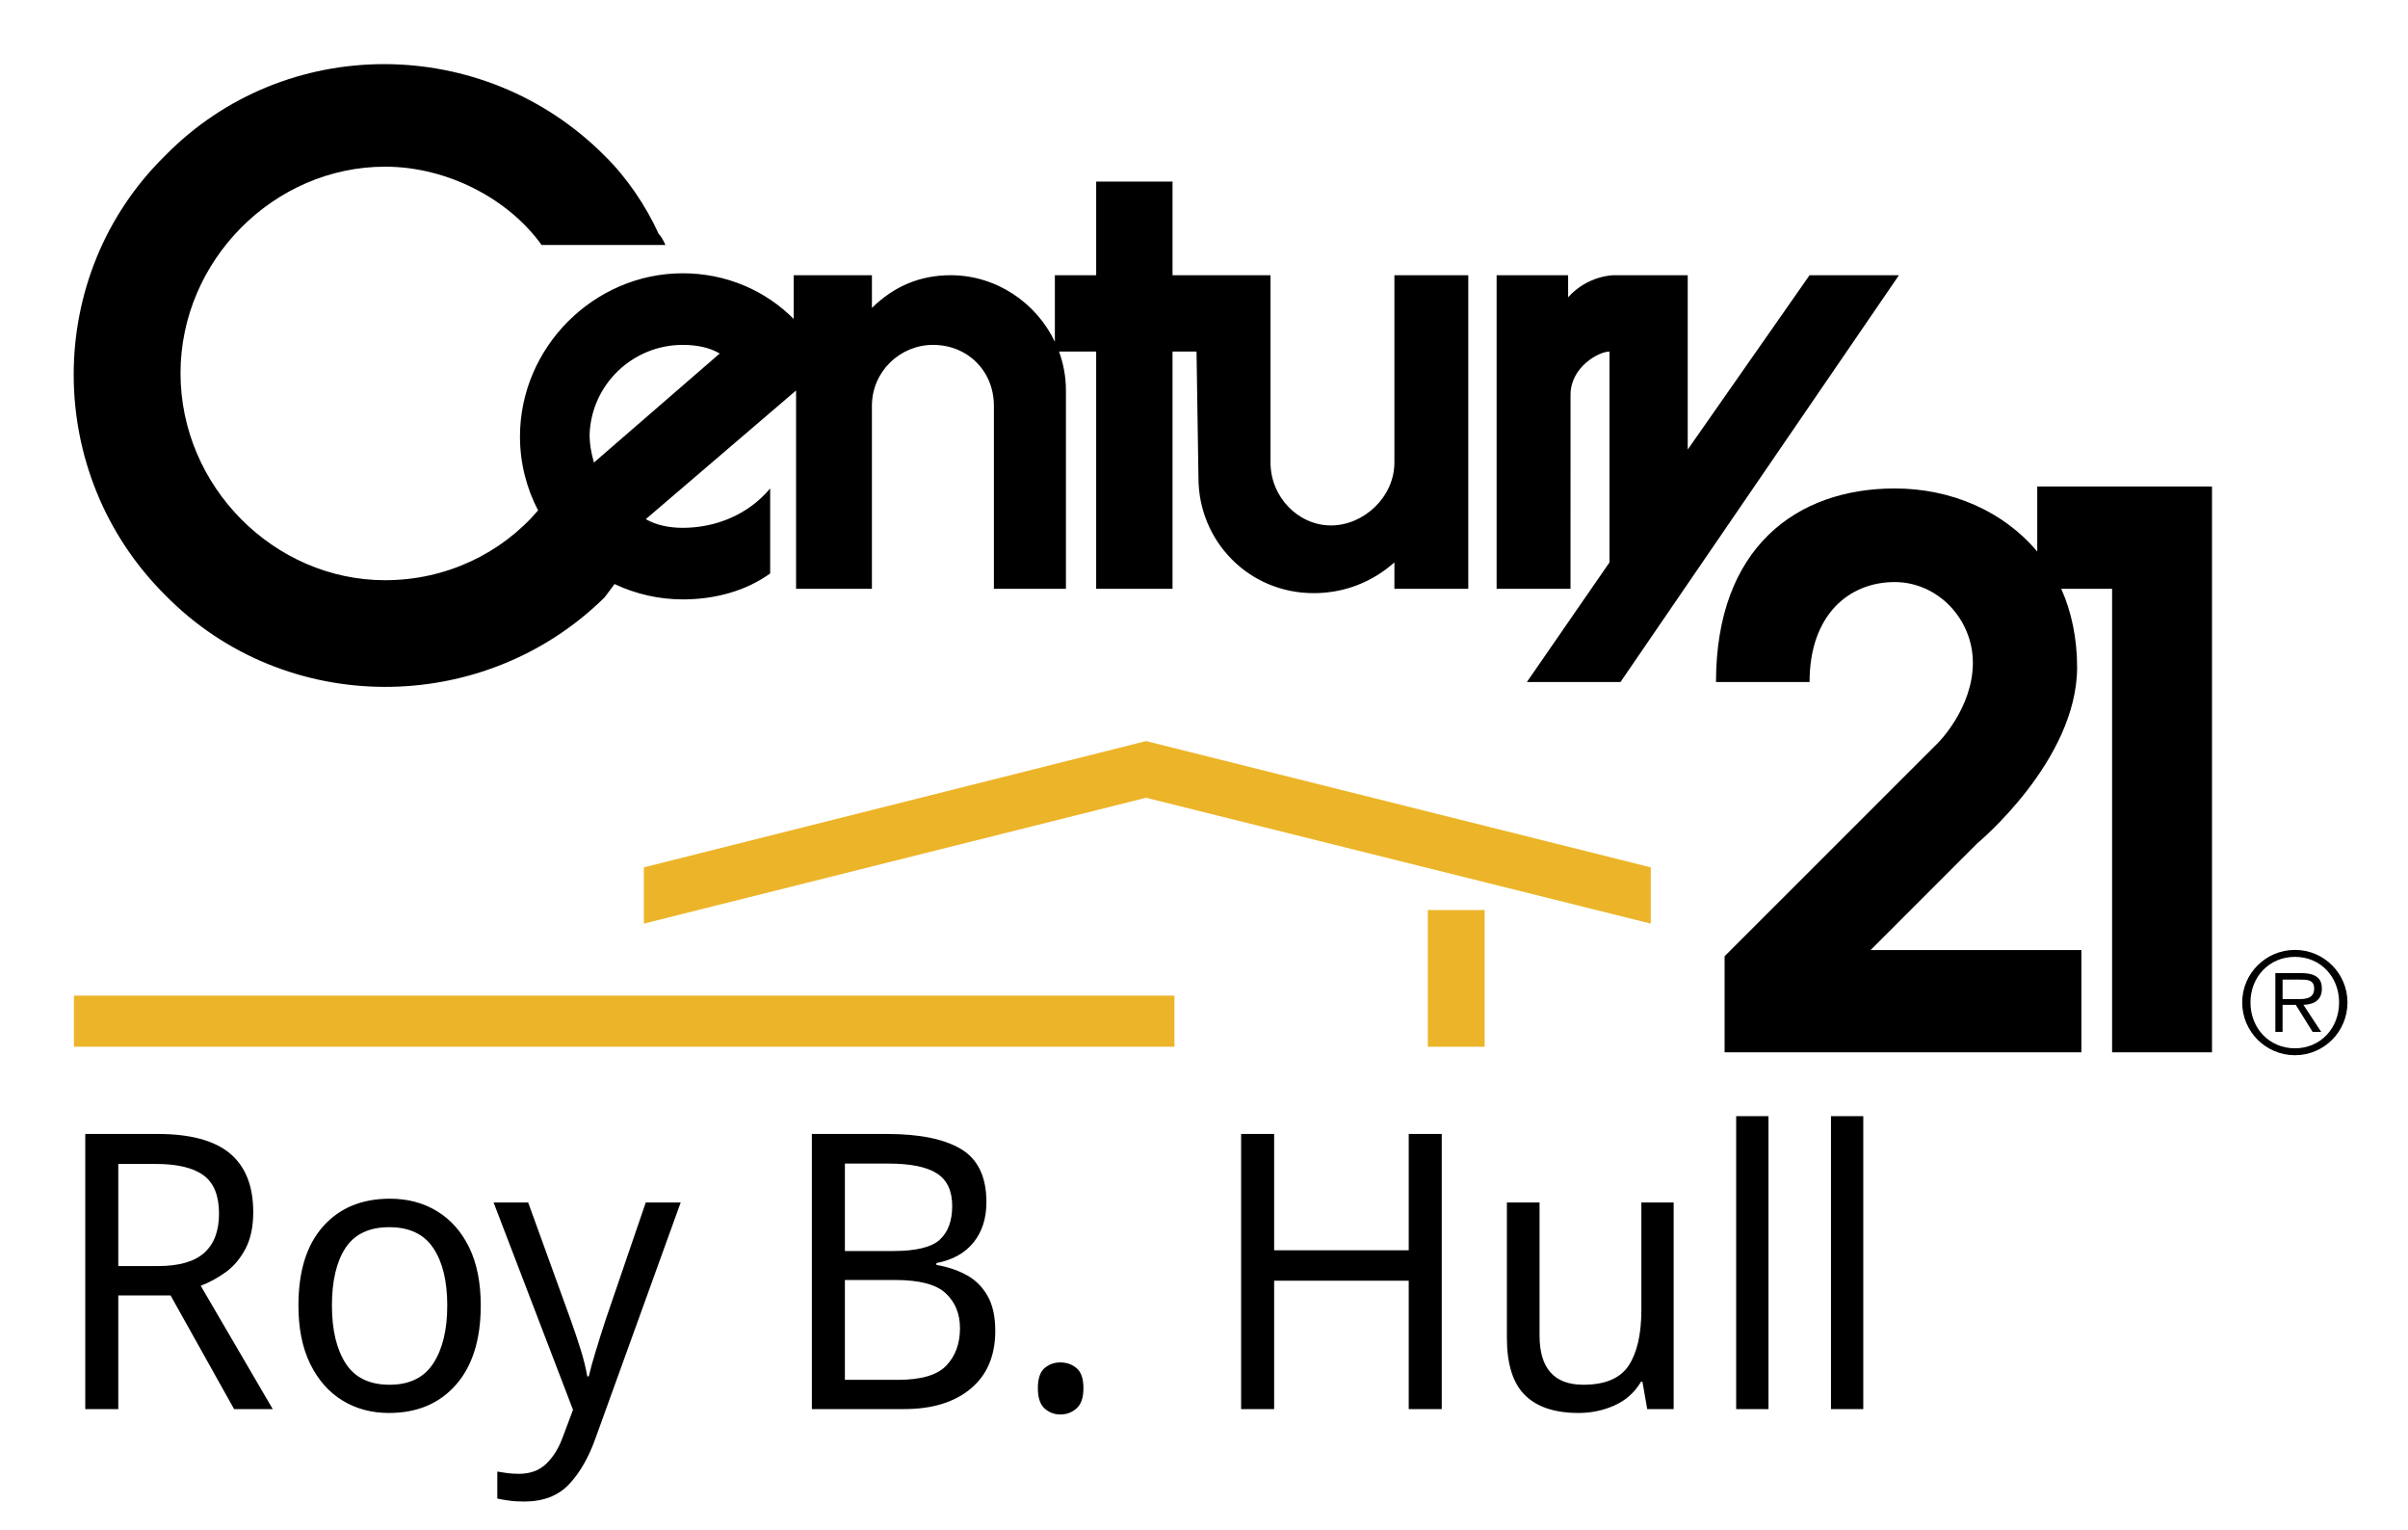
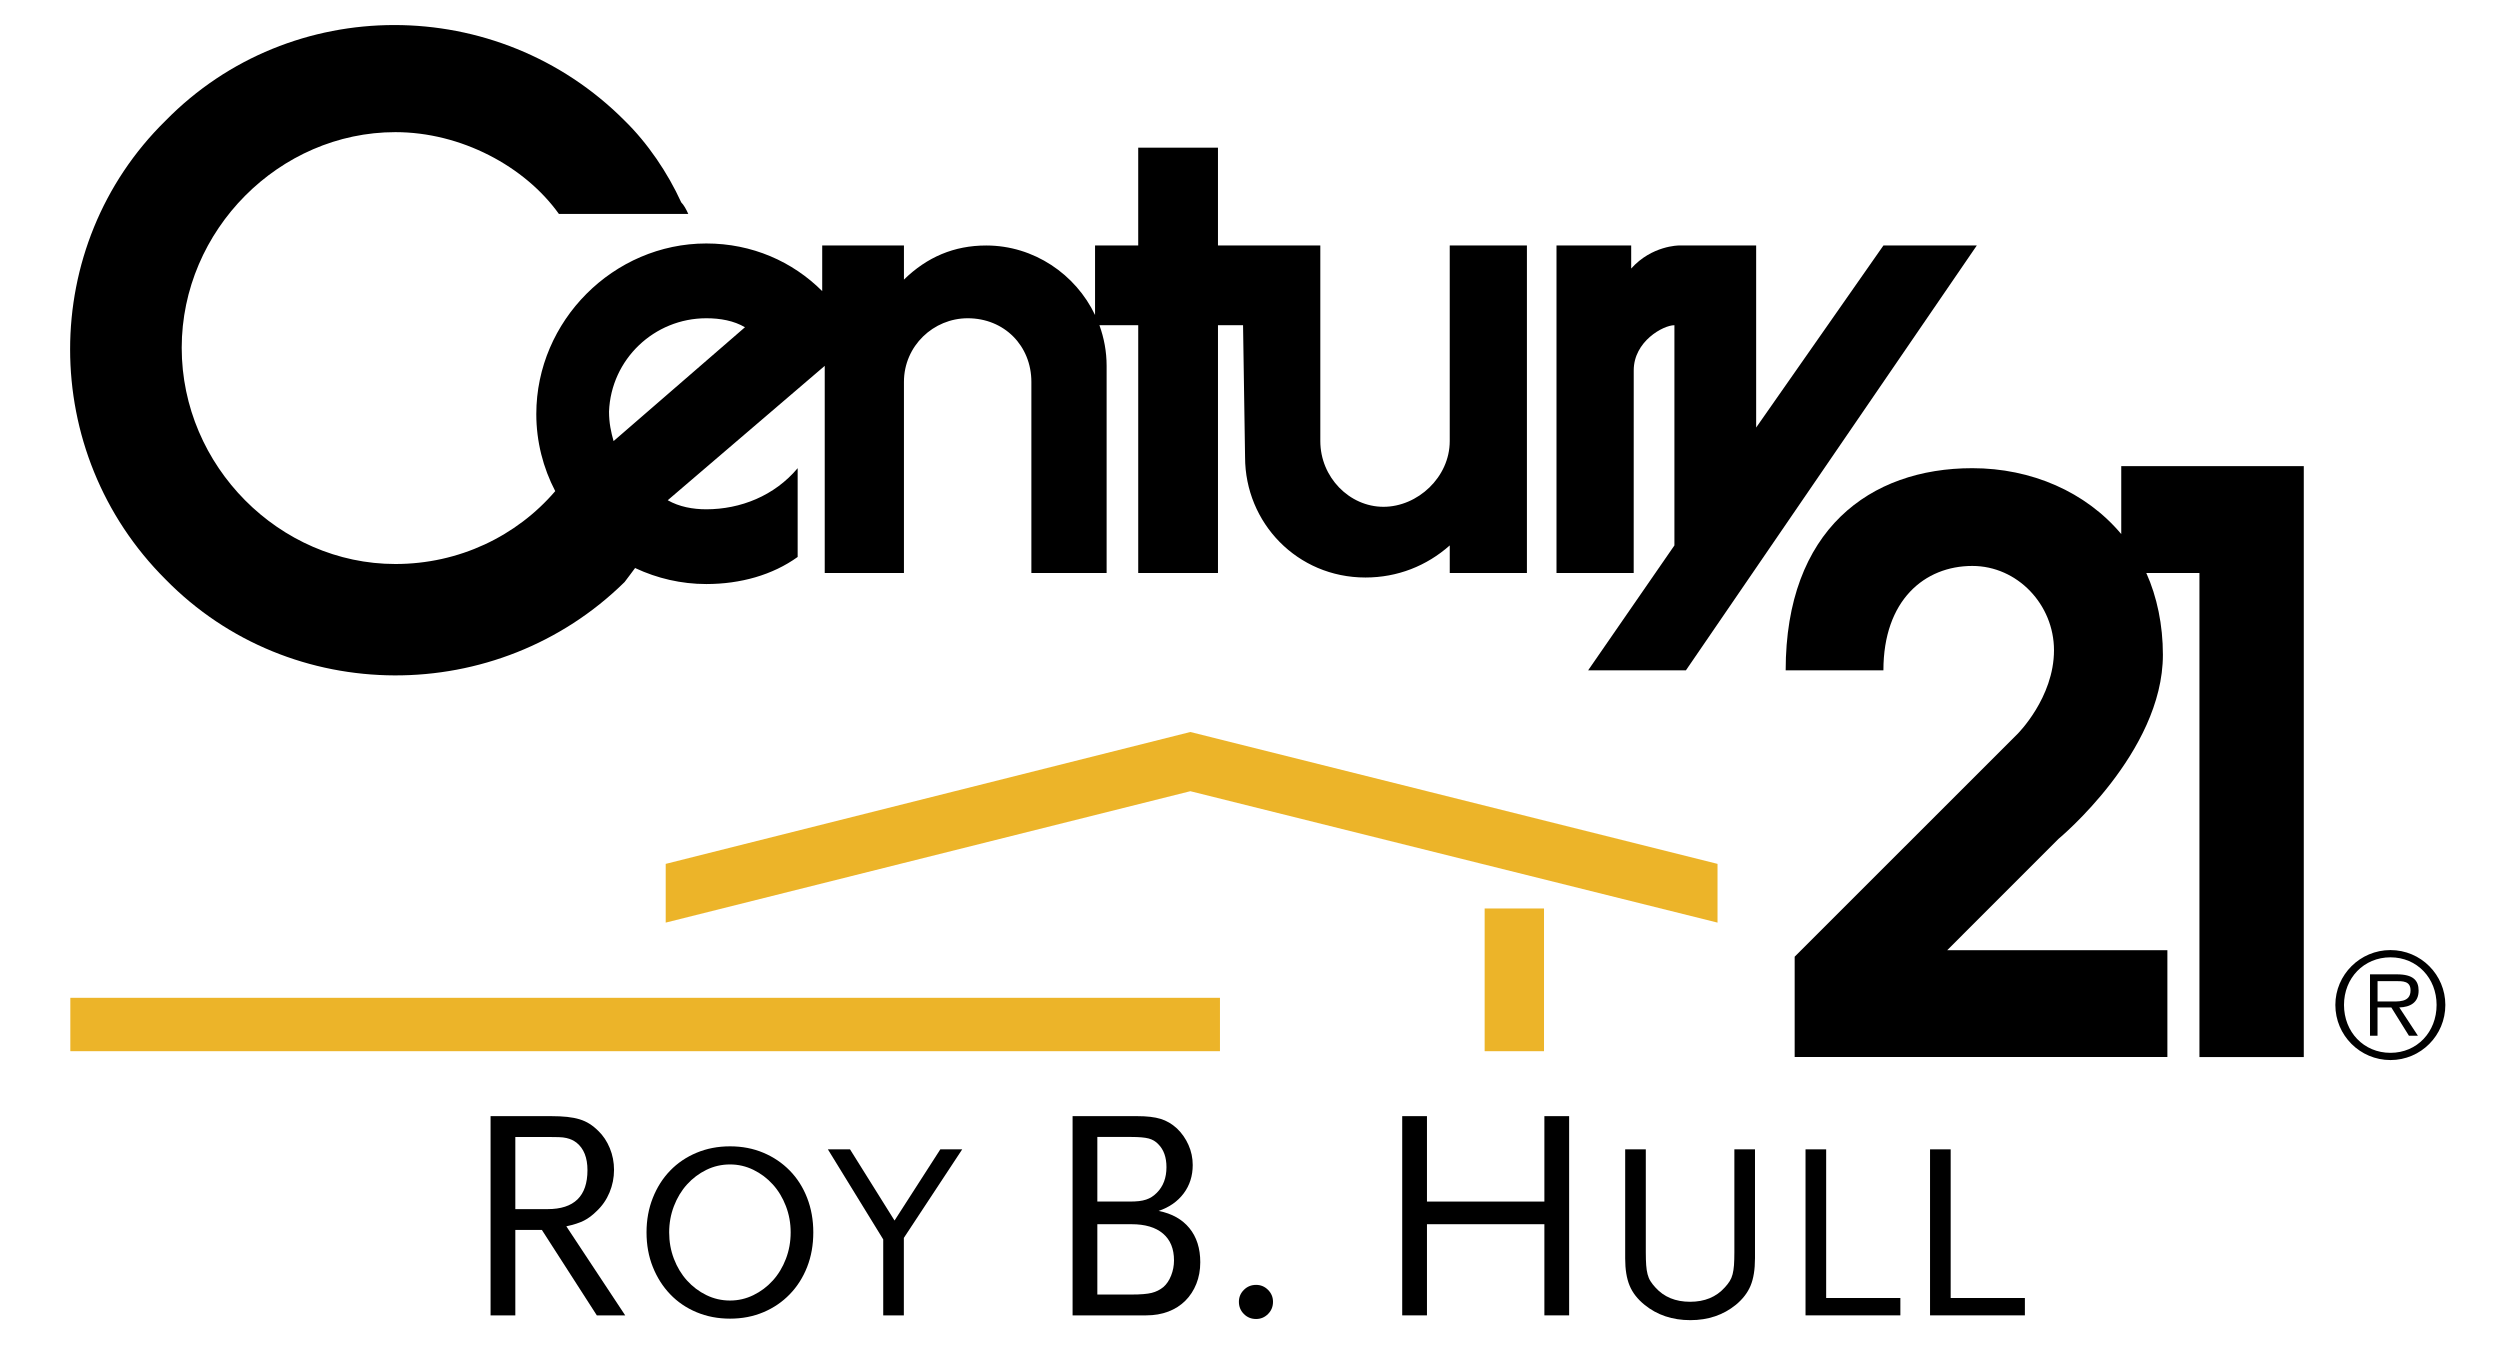
- <svg xmlns="http://www.w3.org/2000/svg" version="1.1" id="Layer_1" x="0px" y="0px" width="300px" height="190.5px" viewBox="0 0 300 190.5" enable-background="new 0 0 300 190.5" xml:space="preserve">
+ <svg xmlns="http://www.w3.org/2000/svg" version="1.1" id="Layer_1" x="0px" y="0px" width="298.158px" height="161.875px" viewBox="0 0 298.158 161.875" enable-background="new 0 0 298.158 161.875" xml:space="preserve">
  <g id="Layer_2">
</g>
  <g id="Layer_1_1_">
    <g>
-       <rect x="177.885" y="113.348" fill="#ECB429" width="7.08" height="17.021" />
-       <rect x="9.209" y="124.002" fill="#ECB429" width="137.108" height="6.366" />
+       <rect x="177.064" y="108.348" fill="#ECB429" width="7.08" height="17.021" />
+       <rect x="8.388" y="119.002" fill="#ECB429" width="137.108" height="6.366" />
    </g>
-     <polyline fill="#ECB429" points="80.216,108.029 80.216,115.034 142.784,99.361 205.659,115.034 205.659,108.029 142.784,92.3    80.216,108.029  " />
+     <polyline fill="#ECB429" points="79.395,103.029 79.395,110.034 141.963,94.361 204.838,110.034 204.838,103.029 141.963,87.3    79.395,103.029  " />
    <g>
-       <path d="M195.664,49.17c0-3.468,3.529-5.385,4.852-5.385v26.264l-10.291,14.898h11.662l34.693-50.67h-11.135l-15.18,21.713V34.277    h-9.218c0,0-3.229,0-5.683,2.749v-2.749h-8.909v39.059h9.207L195.664,49.17" />
-       <path d="M253.812,68.701c-4.223-5.041-10.72-7.864-17.763-7.864c-12.216,0-22.261,7.357-22.261,24.11h11.656    c0-8.381,4.919-12.451,10.604-12.451c5.379,0,9.742,4.613,9.742,10.054c0,5.683-4.363,9.992-4.363,9.992l-26.568,26.556v11.963    h44.451v-12.736H233.05l13.28-13.284c0,0,12.447-10.288,12.447-21.953c0-3.563-0.706-6.921-1.965-9.721l-0.035-0.029h6.359v57.724    h12.447V60.596h-21.773v8.105" />
-       <path d="M285.915,130.564c-3.198,0-5.541-2.492-5.541-5.713c0-3.187,2.343-5.675,5.541-5.675c3.185,0,5.501,2.488,5.501,5.675    C291.416,128.072,289.098,130.564,285.915,130.564 M285.915,118.309c-3.625,0-6.573,2.94-6.573,6.545    c0,3.633,2.948,6.572,6.573,6.572s6.545-2.939,6.545-6.572C292.459,121.249,289.54,118.309,285.915,118.309z" />
-       <path d="M285.741,124.434h-1.365v-2.424h2.095c0.903,0,1.838-0.027,1.838,1.108C288.309,124.609,286.779,124.434,285.741,124.434     M289.271,123.145c0-1.222-0.658-1.944-2.592-1.944h-3.205v7.321h0.9v-3.371h1.645l2.098,3.371h1.07l-2.215-3.371    C288.266,125.109,289.271,124.574,289.271,123.145z" />
-       <path d="M85.058,42.956c1.677,0,3.294,0.297,4.61,1.072L73.997,57.607c-0.301-1.076-0.542-2.149-0.542-3.526    C73.696,47.854,78.841,42.956,85.058,42.956 M75.31,74.416c0.489-0.631,0.878-1.173,1.264-1.688l0.038,0.039    c2.58,1.205,5.447,1.888,8.447,1.888c4.069,0,7.899-1.076,10.892-3.23V60.837c-2.754,3.291-6.823,4.903-10.892,4.903    c-1.613,0-3.23-0.297-4.604-1.079l18.724-16.028v24.703h9.448V50.55c0-4.313,3.535-7.594,7.604-7.594    c4.364,0,7.594,3.281,7.594,7.594v22.786h8.974V48.633c0-1.695-0.307-3.327-0.86-4.848h4.628v29.551h9.512V43.785h2.99    l0.241,15.736c0,7.836,6.217,14.355,14.355,14.355c3.824,0,7.294-1.38,10.056-3.827v3.287h9.204V34.277h-9.204v23.33    c0,4.309-3.832,7.836-7.902,7.836c-4.063,0-7.533-3.527-7.533-7.836v-23.33H146.08V22.614h-9.512v11.664h-5.148v8.29    c-2.314-4.862-7.301-8.29-12.979-8.29c-3.826,0-7.057,1.376-9.813,4.068v-4.068H98.88v5.441    c-3.531-3.531-8.376-5.682-13.822-5.682c-11.062,0-20.277,9.217-20.277,20.342c0,3.292,0.815,6.423,2.258,9.195    c-4.61,5.375-11.475,8.691-19.065,8.691c-13.821,0-25.484-11.667-25.484-25.783c0-14.059,11.663-25.722,25.484-25.722    c7.833,0,15.432,4.065,19.5,9.751h15.429c-0.237-0.538-0.538-1.08-0.839-1.376c-1.611-3.534-4-7.062-6.755-9.754    c-15.135-15.192-39.837-15.192-54.732,0c-15.194,14.897-15.194,39.603,0,54.732C35.473,89.312,60.175,89.312,75.31,74.416z" />
+       <path d="M194.844,44.17c0-3.468,3.529-5.385,4.852-5.385v26.264l-10.291,14.898h11.662l34.693-50.67h-11.135l-15.18,21.713V29.277    h-9.219c0,0-3.229,0-5.685,2.749v-2.749h-8.908v39.059h9.207L194.844,44.17" />
+       <path d="M252.992,63.701c-4.225-5.041-10.721-7.864-17.764-7.864c-12.217,0-22.263,7.357-22.263,24.11h11.656    c0-8.381,4.92-12.451,10.604-12.451c5.379,0,9.741,4.613,9.741,10.054c0,5.683-4.362,9.992-4.362,9.992l-26.566,26.556v11.963    h44.451v-12.734h-26.262l13.28-13.284c0,0,12.447-10.288,12.447-21.953c0-3.563-0.707-6.921-1.965-9.721l-0.035-0.029h6.358    v57.726h12.445V55.596h-21.77v8.105" />
+       <path d="M285.094,125.564c-3.197,0-5.541-2.492-5.541-5.713c0-3.188,2.344-5.677,5.541-5.677c3.186,0,5.502,2.488,5.502,5.677    C290.596,123.072,288.277,125.564,285.094,125.564 M285.094,113.309c-3.625,0-6.572,2.94-6.572,6.545    c0,3.633,2.947,6.572,6.572,6.572s6.545-2.939,6.545-6.572C291.639,116.249,288.719,113.309,285.094,113.309z" />
+       <path d="M284.92,119.434h-1.365v-2.424h2.096c0.902,0,1.839-0.027,1.839,1.108C287.488,119.609,285.959,119.434,284.92,119.434     M288.451,118.145c0-1.222-0.658-1.942-2.592-1.942h-3.205v7.319h0.897v-3.371h1.646l2.098,3.371h1.07l-2.216-3.371    C287.445,120.109,288.451,119.574,288.451,118.145z" />
+       <path d="M84.238,37.956c1.677,0,3.294,0.297,4.609,1.072L73.176,52.607c-0.301-1.076-0.542-2.149-0.542-3.526    C72.875,42.854,78.02,37.956,84.238,37.956 M74.49,69.416c0.488-0.631,0.878-1.173,1.264-1.688l0.038,0.039    c2.58,1.205,5.447,1.888,8.447,1.888c4.068,0,7.898-1.076,10.892-3.23V55.837c-2.754,3.291-6.823,4.903-10.892,4.903    c-1.613,0-3.23-0.297-4.604-1.079L98.36,43.633v24.703h9.447V45.55c0-4.313,3.535-7.594,7.604-7.594    c4.364,0,7.594,3.281,7.594,7.594v22.786h8.974V43.633c0-1.695-0.307-3.327-0.859-4.848h4.628v29.551h9.512V38.785h2.99    l0.241,15.736c0,7.836,6.217,14.355,14.354,14.355c3.823,0,7.295-1.38,10.057-3.827v3.287h9.203V29.277H172.9v23.33    c0,4.309-3.832,7.836-7.902,7.836c-4.062,0-7.533-3.527-7.533-7.836v-23.33h-12.206V17.614h-9.512v11.664h-5.148v8.29    c-2.313-4.862-7.301-8.29-12.979-8.29c-3.826,0-7.058,1.376-9.813,4.068v-4.068h-9.748v5.441    c-3.53-3.531-8.376-5.682-13.821-5.682c-11.062,0-20.277,9.217-20.277,20.342c0,3.292,0.815,6.423,2.258,9.195    c-4.609,5.375-11.475,8.691-19.064,8.691c-13.821,0-25.484-11.667-25.484-25.783c0-14.059,11.663-25.722,25.484-25.722    c7.833,0,15.432,4.065,19.5,9.751h15.429c-0.237-0.538-0.538-1.08-0.839-1.376c-1.611-3.534-4-7.062-6.755-9.754    c-15.136-15.192-39.837-15.192-54.732,0c-15.194,14.897-15.194,39.603,0,54.732C34.653,84.312,59.354,84.312,74.49,69.416z" />
    </g>
  </g>
-   <text transform="matrix(0.9539 0 0 1 6.1816 175.5)" font-family="'Arial-Black'" font-size="48">Roy B. Hull</text>
+   <g>
+     <path d="M71.179,156.875l-6.552-10.188h-3.168v10.188h-2.952v-23.76h7.236c0.72,0,1.355,0.03,1.908,0.09   c0.552,0.061,1.044,0.156,1.476,0.288s0.828,0.312,1.188,0.54c0.36,0.229,0.708,0.51,1.044,0.846   c0.576,0.553,1.032,1.236,1.368,2.052c0.336,0.816,0.504,1.681,0.504,2.593c0,0.936-0.18,1.836-0.54,2.699   c-0.36,0.864-0.876,1.608-1.548,2.232c-0.48,0.48-0.978,0.853-1.494,1.116s-1.218,0.492-2.106,0.684l7.02,10.62H71.179z    M70.063,139.559c0-1.487-0.432-2.579-1.296-3.275c-0.192-0.145-0.378-0.258-0.558-0.342s-0.396-0.156-0.648-0.217   c-0.252-0.06-0.558-0.096-0.918-0.107s-0.804-0.019-1.332-0.019h-3.852v8.604h3.852C68.479,144.203,70.063,142.655,70.063,139.559z   " />
+     <path d="M96.997,146.975c0,1.5-0.245,2.876-0.735,4.125c-0.49,1.251-1.18,2.336-2.07,3.256c-0.89,0.92-1.94,1.635-3.15,2.145   c-1.21,0.51-2.535,0.765-3.975,0.765s-2.771-0.255-3.99-0.765c-1.22-0.51-2.271-1.225-3.15-2.145c-0.88-0.92-1.57-2.005-2.07-3.256   c-0.5-1.249-0.75-2.625-0.75-4.125c0-1.479,0.25-2.85,0.75-4.109c0.5-1.26,1.189-2.345,2.07-3.255c0.88-0.91,1.93-1.62,3.15-2.13   c1.219-0.511,2.55-0.766,3.99-0.766s2.765,0.255,3.975,0.766c1.21,0.51,2.26,1.22,3.15,2.13c0.89,0.91,1.58,1.995,2.07,3.255   S96.997,145.495,96.997,146.975z M94.297,146.975c0-1.1-0.19-2.145-0.57-3.135c-0.38-0.99-0.9-1.85-1.56-2.58   c-0.66-0.729-1.43-1.31-2.31-1.74c-0.88-0.43-1.811-0.645-2.79-0.645c-1,0-1.94,0.215-2.82,0.645c-0.88,0.431-1.65,1.011-2.31,1.74   c-0.66,0.73-1.18,1.59-1.56,2.58c-0.38,0.99-0.57,2.035-0.57,3.135c0,1.121,0.189,2.176,0.57,3.165c0.38,0.99,0.9,1.851,1.56,2.58   c0.66,0.73,1.43,1.311,2.31,1.74c0.88,0.431,1.819,0.646,2.82,0.646c0.979,0,1.91-0.215,2.79-0.646c0.88-0.43,1.65-1.01,2.31-1.74   c0.66-0.729,1.18-1.59,1.56-2.58C94.106,149.15,94.297,148.096,94.297,146.975z" />
+     <path d="M107.796,147.635v9.24h-2.46v-9.06l-6.6-10.74h2.64l5.31,8.49l5.46-8.49h2.61L107.796,147.635z" />
+     <path d="M143.148,150.539c0,0.936-0.156,1.794-0.468,2.574c-0.312,0.78-0.75,1.452-1.314,2.016   c-0.564,0.564-1.242,0.996-2.034,1.296c-0.792,0.301-1.668,0.45-2.628,0.45h-8.784v-23.76h7.704c1.152,0,2.082,0.107,2.79,0.324   c0.708,0.216,1.362,0.6,1.962,1.151c0.576,0.553,1.032,1.206,1.368,1.962c0.336,0.756,0.504,1.555,0.504,2.395   c0,1.296-0.36,2.424-1.08,3.384c-0.72,0.96-1.716,1.656-2.988,2.088c1.584,0.312,2.808,0.996,3.672,2.052   C142.716,147.527,143.148,148.883,143.148,150.539z M139.116,139.199c0-1.176-0.324-2.088-0.972-2.736   c-0.312-0.336-0.696-0.563-1.152-0.684c-0.456-0.12-1.14-0.181-2.052-0.181h-4.068v7.704h3.852c0.432,0,0.804-0.018,1.116-0.054   c0.312-0.036,0.594-0.096,0.846-0.18s0.48-0.192,0.684-0.324c0.204-0.132,0.401-0.294,0.594-0.486   C138.732,141.491,139.116,140.472,139.116,139.199z M140.016,150.323c0-1.392-0.438-2.46-1.314-3.204   c-0.876-0.744-2.13-1.116-3.762-1.116h-4.068v8.388h4.068c1.08,0,1.884-0.065,2.412-0.197c0.528-0.132,0.996-0.366,1.404-0.702   c0.384-0.336,0.69-0.792,0.918-1.368C139.902,151.547,140.016,150.947,140.016,150.323z" />
+     <path d="M151.823,155.255c0,0.576-0.197,1.062-0.594,1.458c-0.396,0.396-0.869,0.594-1.422,0.594c-0.576,0-1.062-0.197-1.457-0.594   c-0.396-0.396-0.595-0.882-0.595-1.458c0-0.552,0.198-1.026,0.595-1.422c0.396-0.396,0.881-0.594,1.457-0.594   c0.553,0,1.026,0.197,1.422,0.594C151.626,154.229,151.823,154.703,151.823,155.255z" />
+     <path d="M184.188,156.875v-10.872h-14.004v10.872h-2.952v-23.76h2.952v10.188h14.004v-10.188h2.952v23.76H184.188z" />
+     <path d="M209.304,150.095c0,1.32-0.176,2.4-0.525,3.24s-0.935,1.601-1.755,2.28c-1.5,1.22-3.311,1.83-5.43,1.83   c-2.141,0-3.96-0.61-5.46-1.83c-0.84-0.68-1.436-1.445-1.785-2.295c-0.351-0.851-0.525-1.925-0.525-3.226v-13.02h2.46v12.27   c0,0.62,0.016,1.136,0.045,1.545c0.03,0.41,0.085,0.771,0.165,1.08c0.08,0.311,0.195,0.585,0.346,0.825   c0.149,0.24,0.345,0.49,0.585,0.75c1.02,1.14,2.399,1.71,4.14,1.71s3.12-0.57,4.14-1.71c0.24-0.26,0.436-0.51,0.585-0.75   c0.15-0.24,0.266-0.515,0.346-0.825c0.079-0.31,0.135-0.67,0.165-1.08c0.029-0.409,0.045-0.925,0.045-1.545v-12.27h2.46V150.095z" />
+     <path d="M215.333,156.875v-19.8h2.461v17.729h8.85v2.07H215.333z" />
+     <path d="M230.183,156.875v-19.8h2.461v17.729h8.85v2.07H230.183z" />
+   </g>
</svg>
